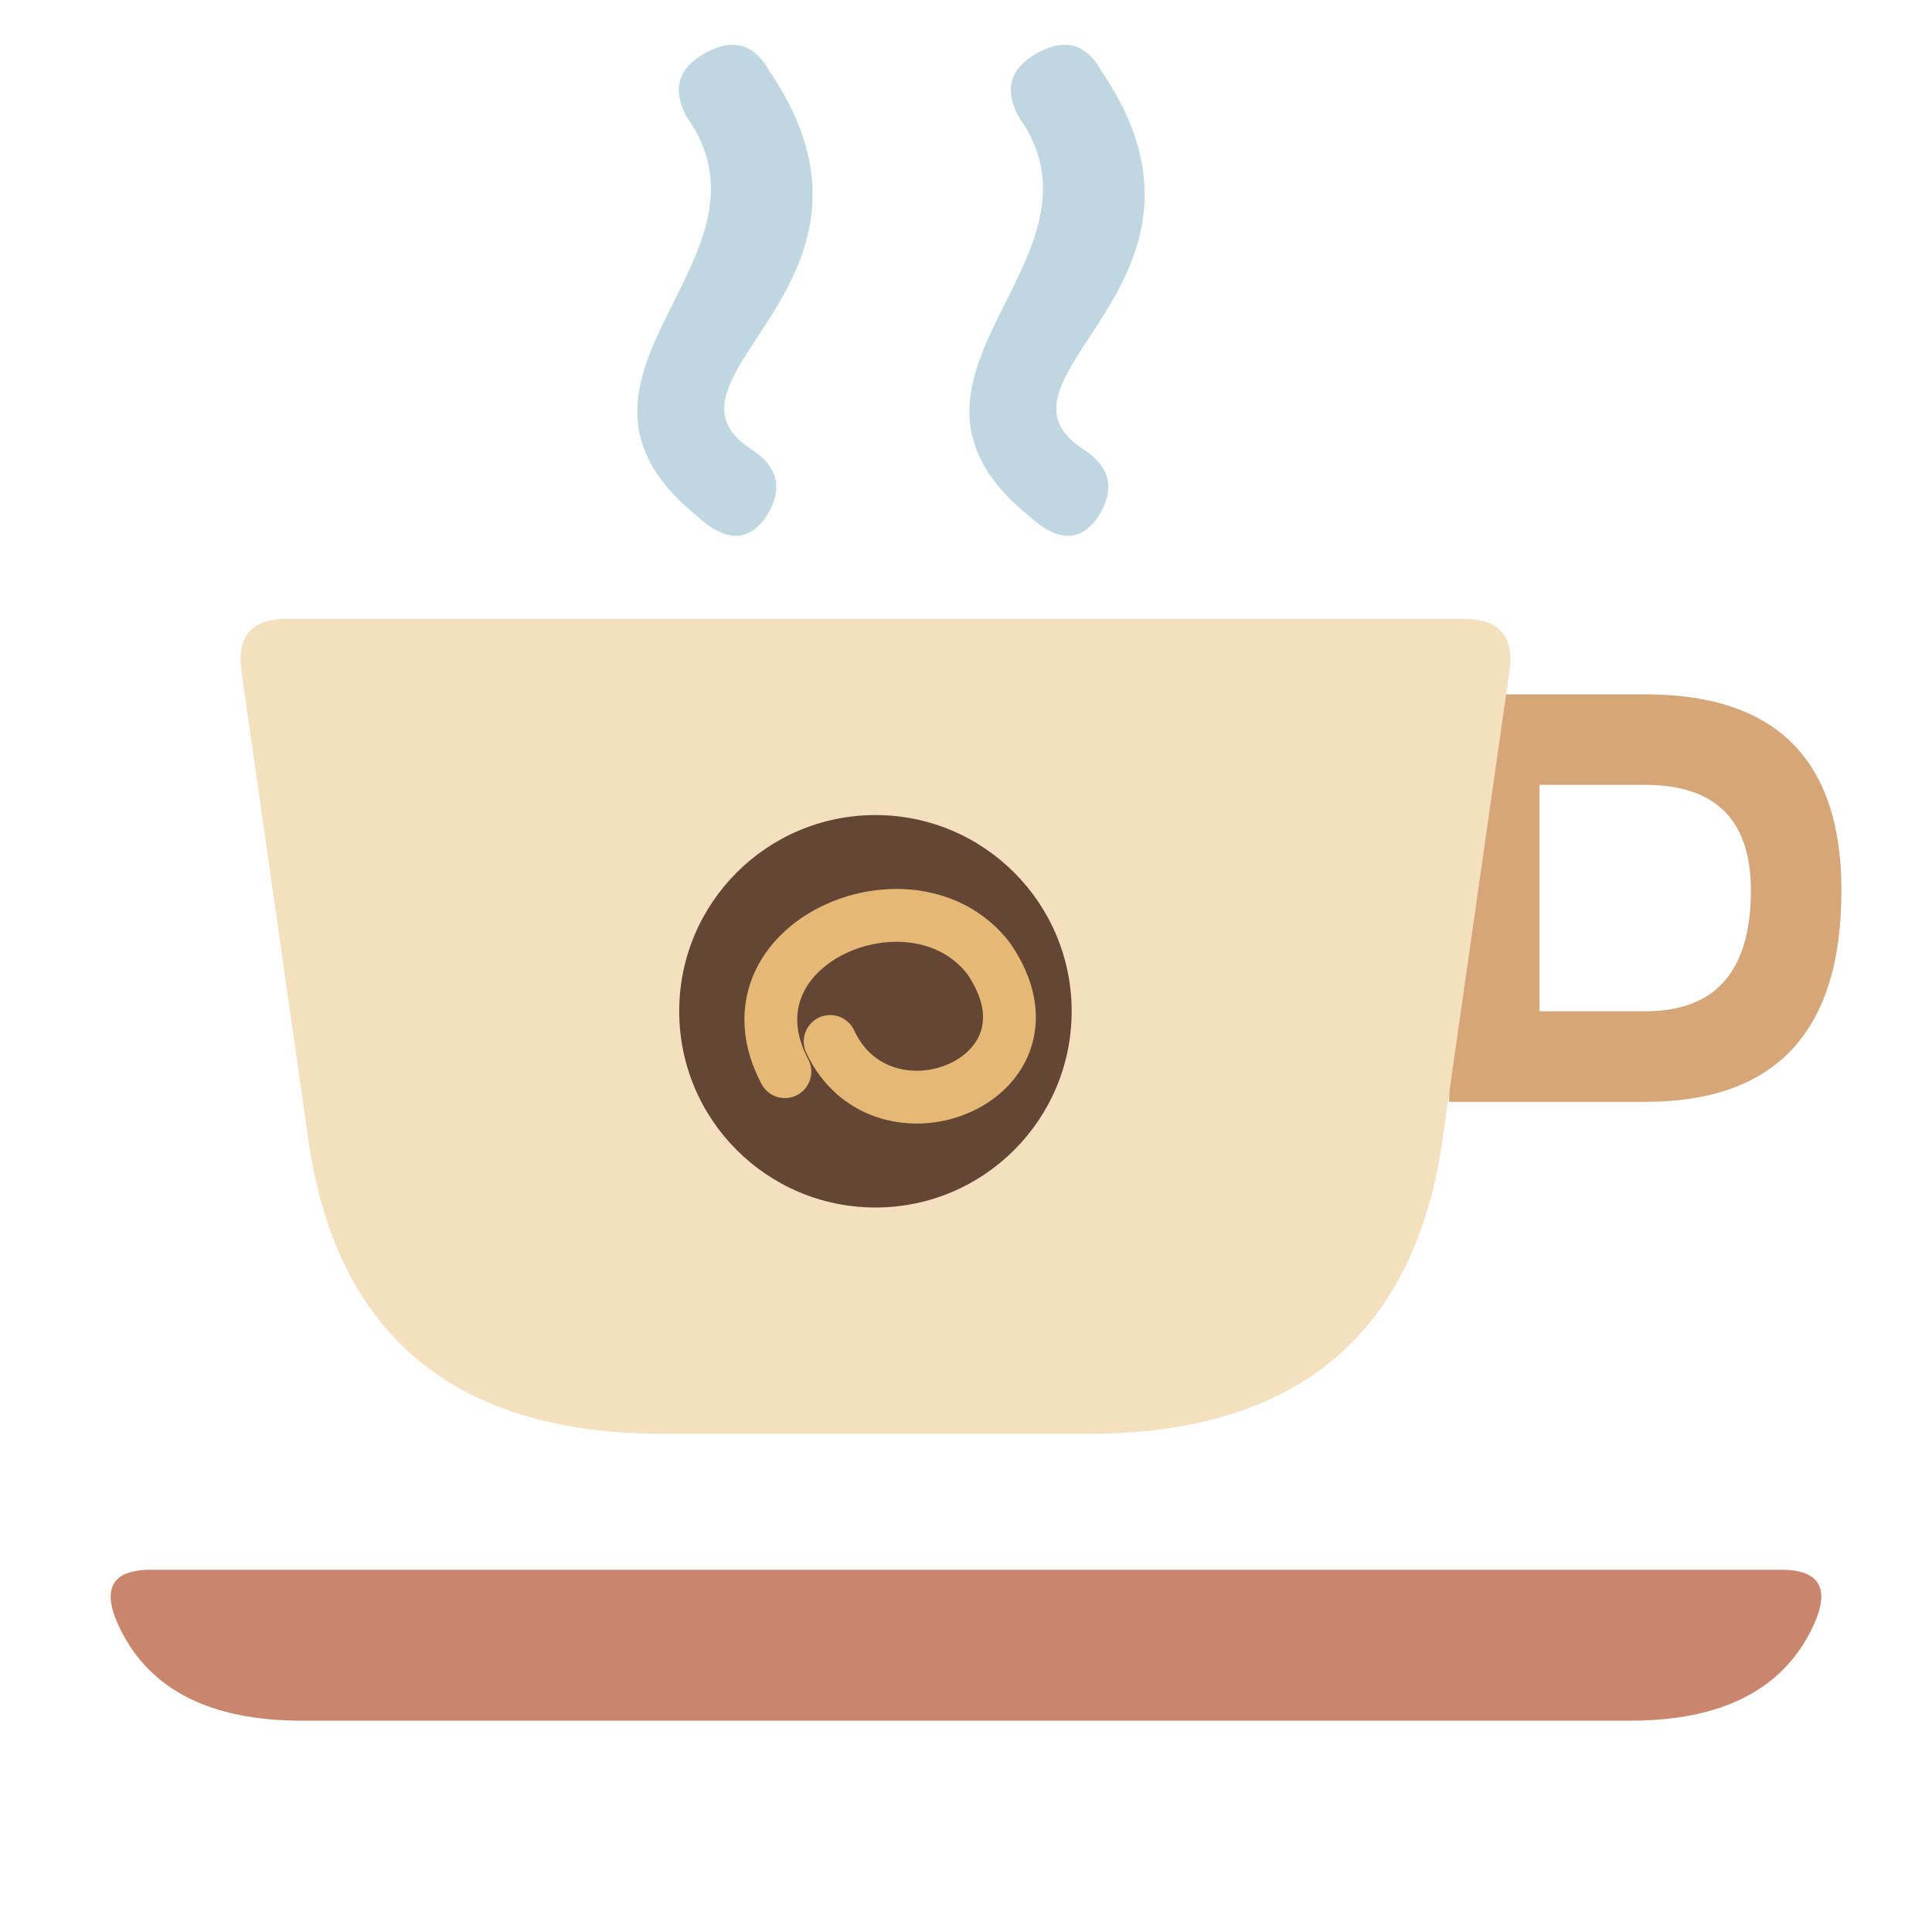
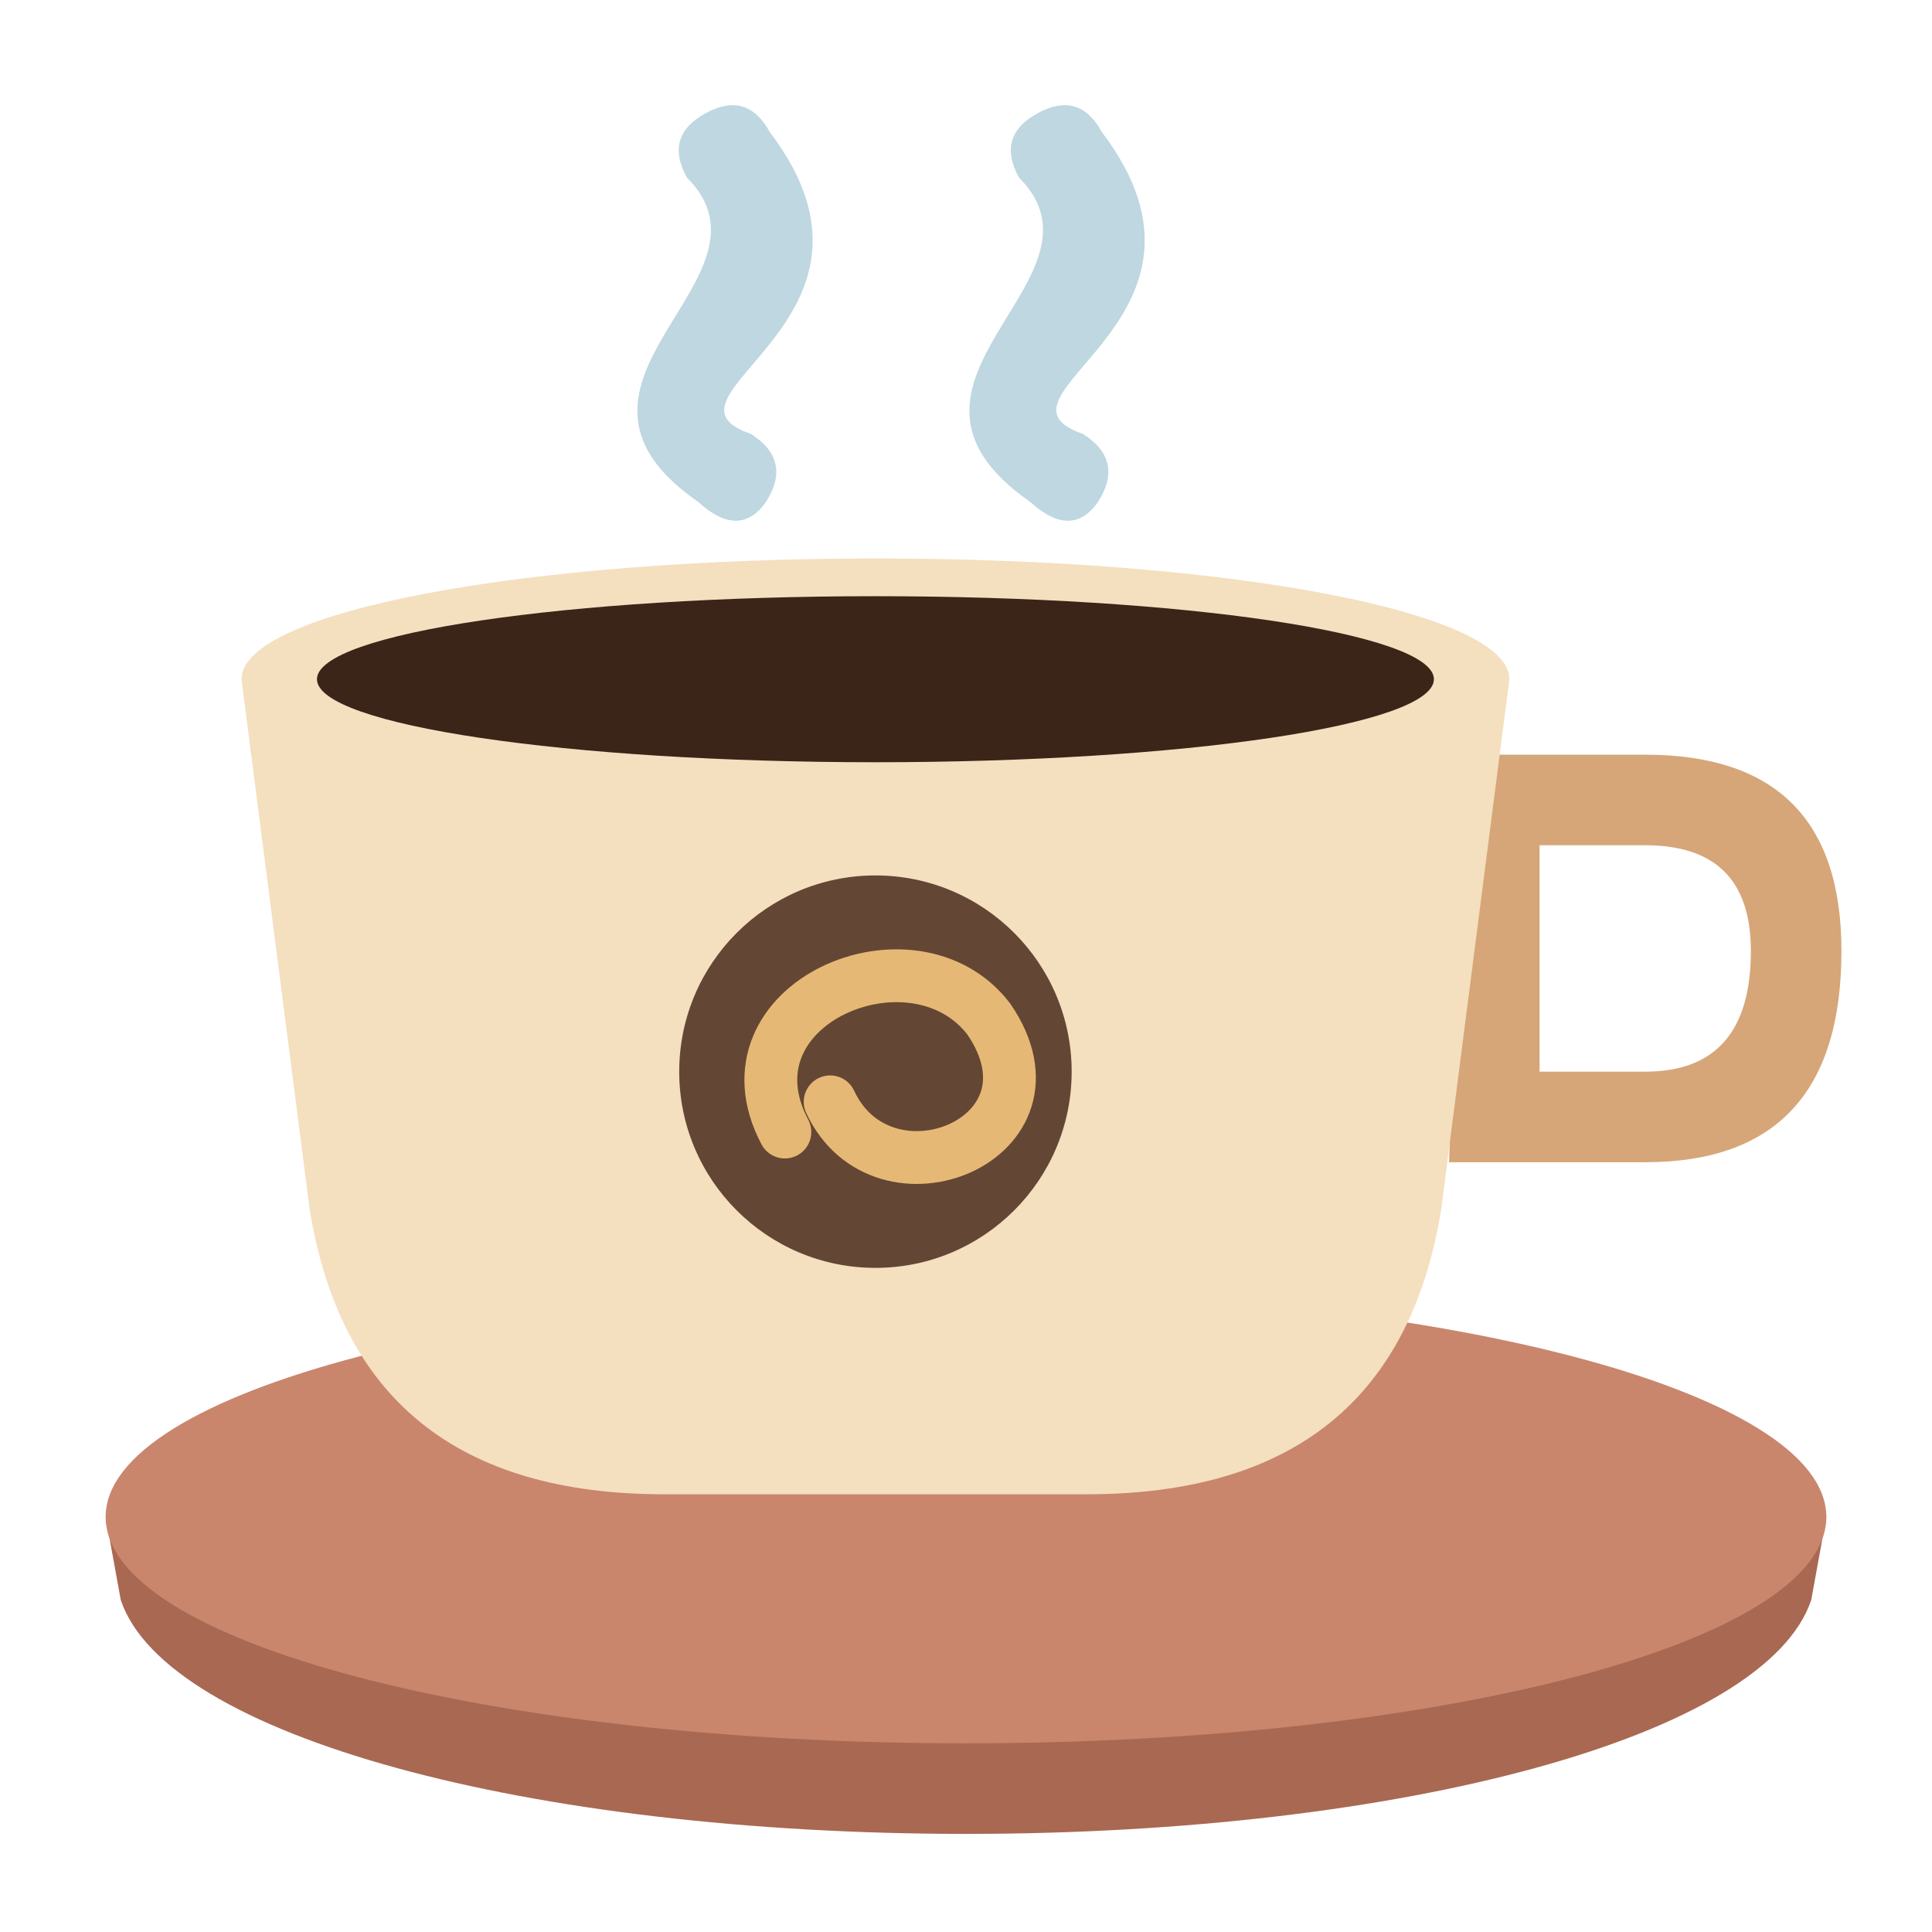
<svg xmlns="http://www.w3.org/2000/svg" width="512" height="512" viewBox="0 0 512 512">
-   <path fill="#D6A678" fill-rule="evenodd" d="M388 184H436Q488 184 488 236Q488 292 436 292H384ZM408 208V268H436Q464 268 464 236Q464 208 436 208Z" />
-   <path d="M76 164H388Q402 164 400 178L382 304Q370 380 288 380H176Q94 380 82 304L64 178Q62 164 76 164Z" fill="#F4DFBF" />
-   <path d="M40 416H472Q488 416 480 432Q468 456 432 456H80Q44 456 32 432Q24 416 40 416Z" fill="#C9866D" />
-   <circle cx="232" cy="268" r="52" fill="#644634" />
-   <path d="M208 284C190 250 242 228 262 254C284 286 234 306 220 276" fill="none" stroke="#E5B975" stroke-width="14" stroke-linecap="round" />
-   <path d="M185 137C139 100 209 69 182 31Q176 20 187 14Q198 8 204 19C242 75 170 100 199 119Q210 126 203 137Q196 147 185 137ZM273 137C227 100 297 69 270 31Q264 20 275 14Q286 8 292 19C330 75 258 100 287 119Q298 126 291 137Q284 147 273 137Z" fill="#BED7E0" />
+   <path d="M28 402L32 424C44 460 140 486 256 486C372 486 468 460 480 424L484 402Z" fill="#A96852" />
+   <ellipse cx="256" cy="402" rx="228" ry="60" fill="#C9866D" />
+   <g transform="translate(0 16)">
+     <path fill="#D6A678" fill-rule="evenodd" d="M388 184H436Q488 184 488 236Q488 292 436 292H384ZM408 208V268H436Q464 268 464 236Q464 208 436 208Z" />
+     <path d="M64 164C64 146 139 132 232 132C325 132 400 146 400 164L382 304Q370 380 288 380H176Q94 380 82 304Z" fill="#F4DFBF" />
+     <ellipse cx="232" cy="164" rx="148" ry="22" fill="#3B2418" />
+     <circle cx="232" cy="268" r="52" fill="#644634" />
+     <path d="M208 284C190 250 242 228 262 254C284 286 234 306 220 276" fill="none" stroke="#E5B975" stroke-width="14" stroke-linecap="round" />
+     <path d="M185 117C139 85 209 58 182 31Q176 20 187 14Q198 8 204 19C242 69 170 89 199 99Q210 106 203 117Q196 127 185 117ZM273 117C227 85 297 58 270 31Q264 20 275 14Q286 8 292 19C330 69 258 89 287 99Q298 106 291 117Q284 127 273 117Z" fill="#BED7E0" />
+   </g>
</svg>
